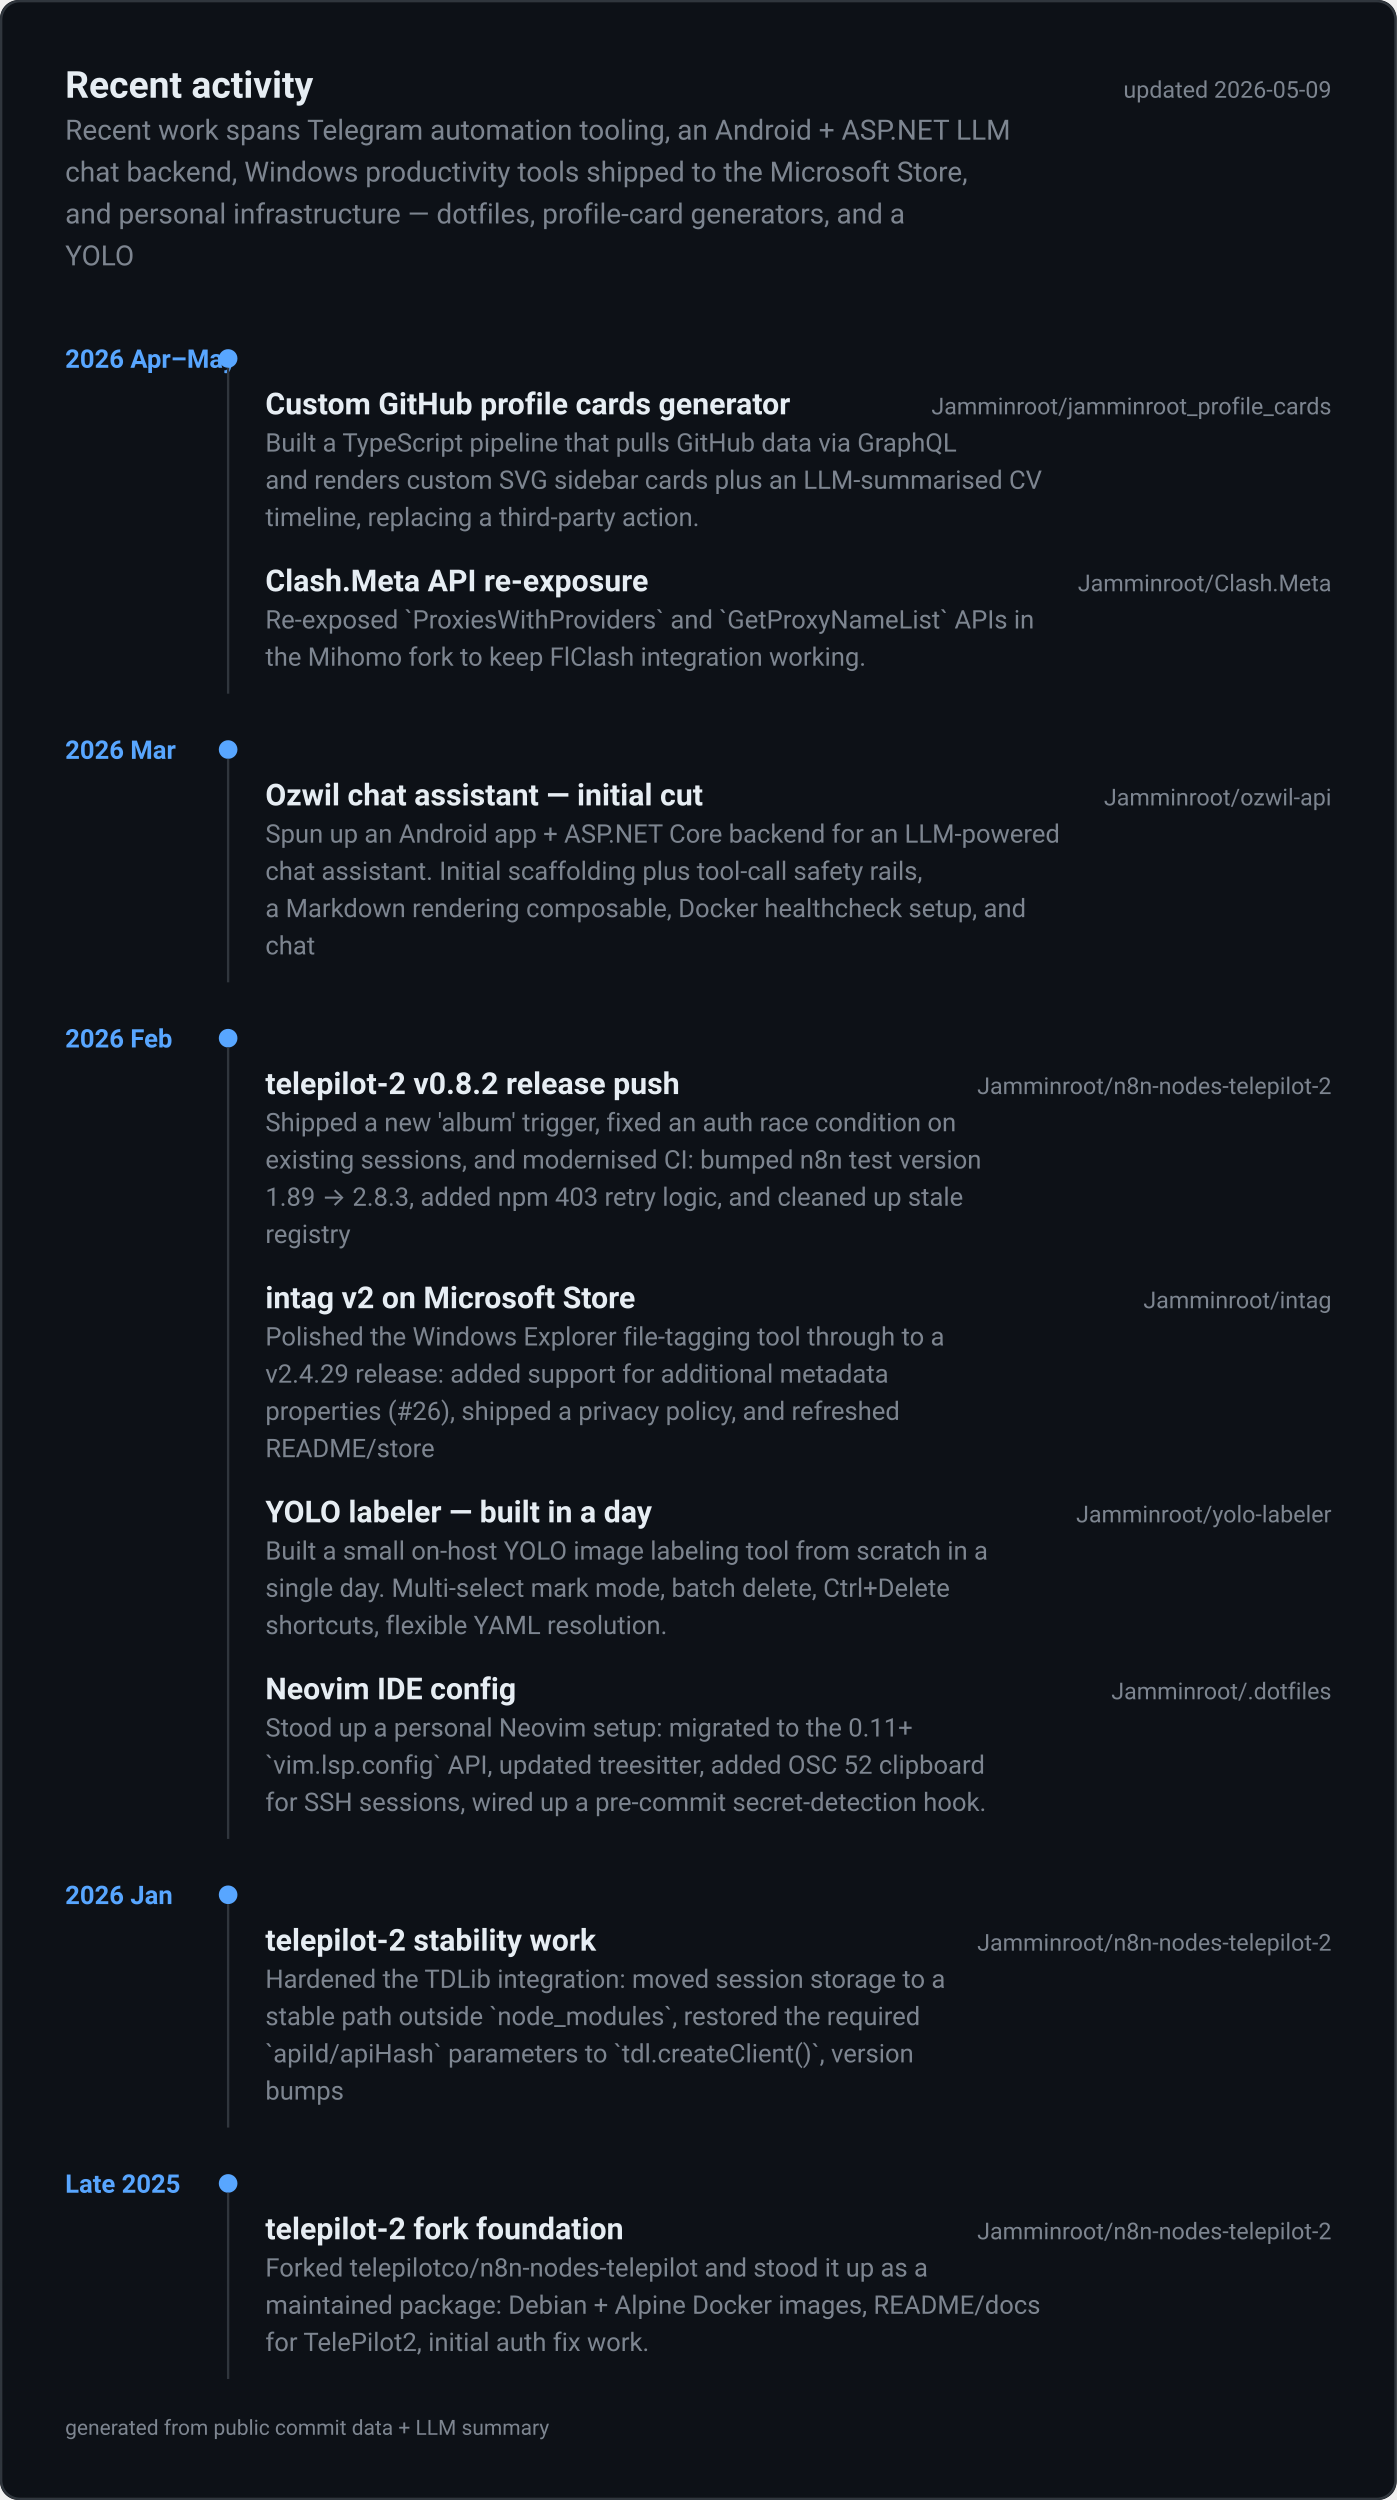
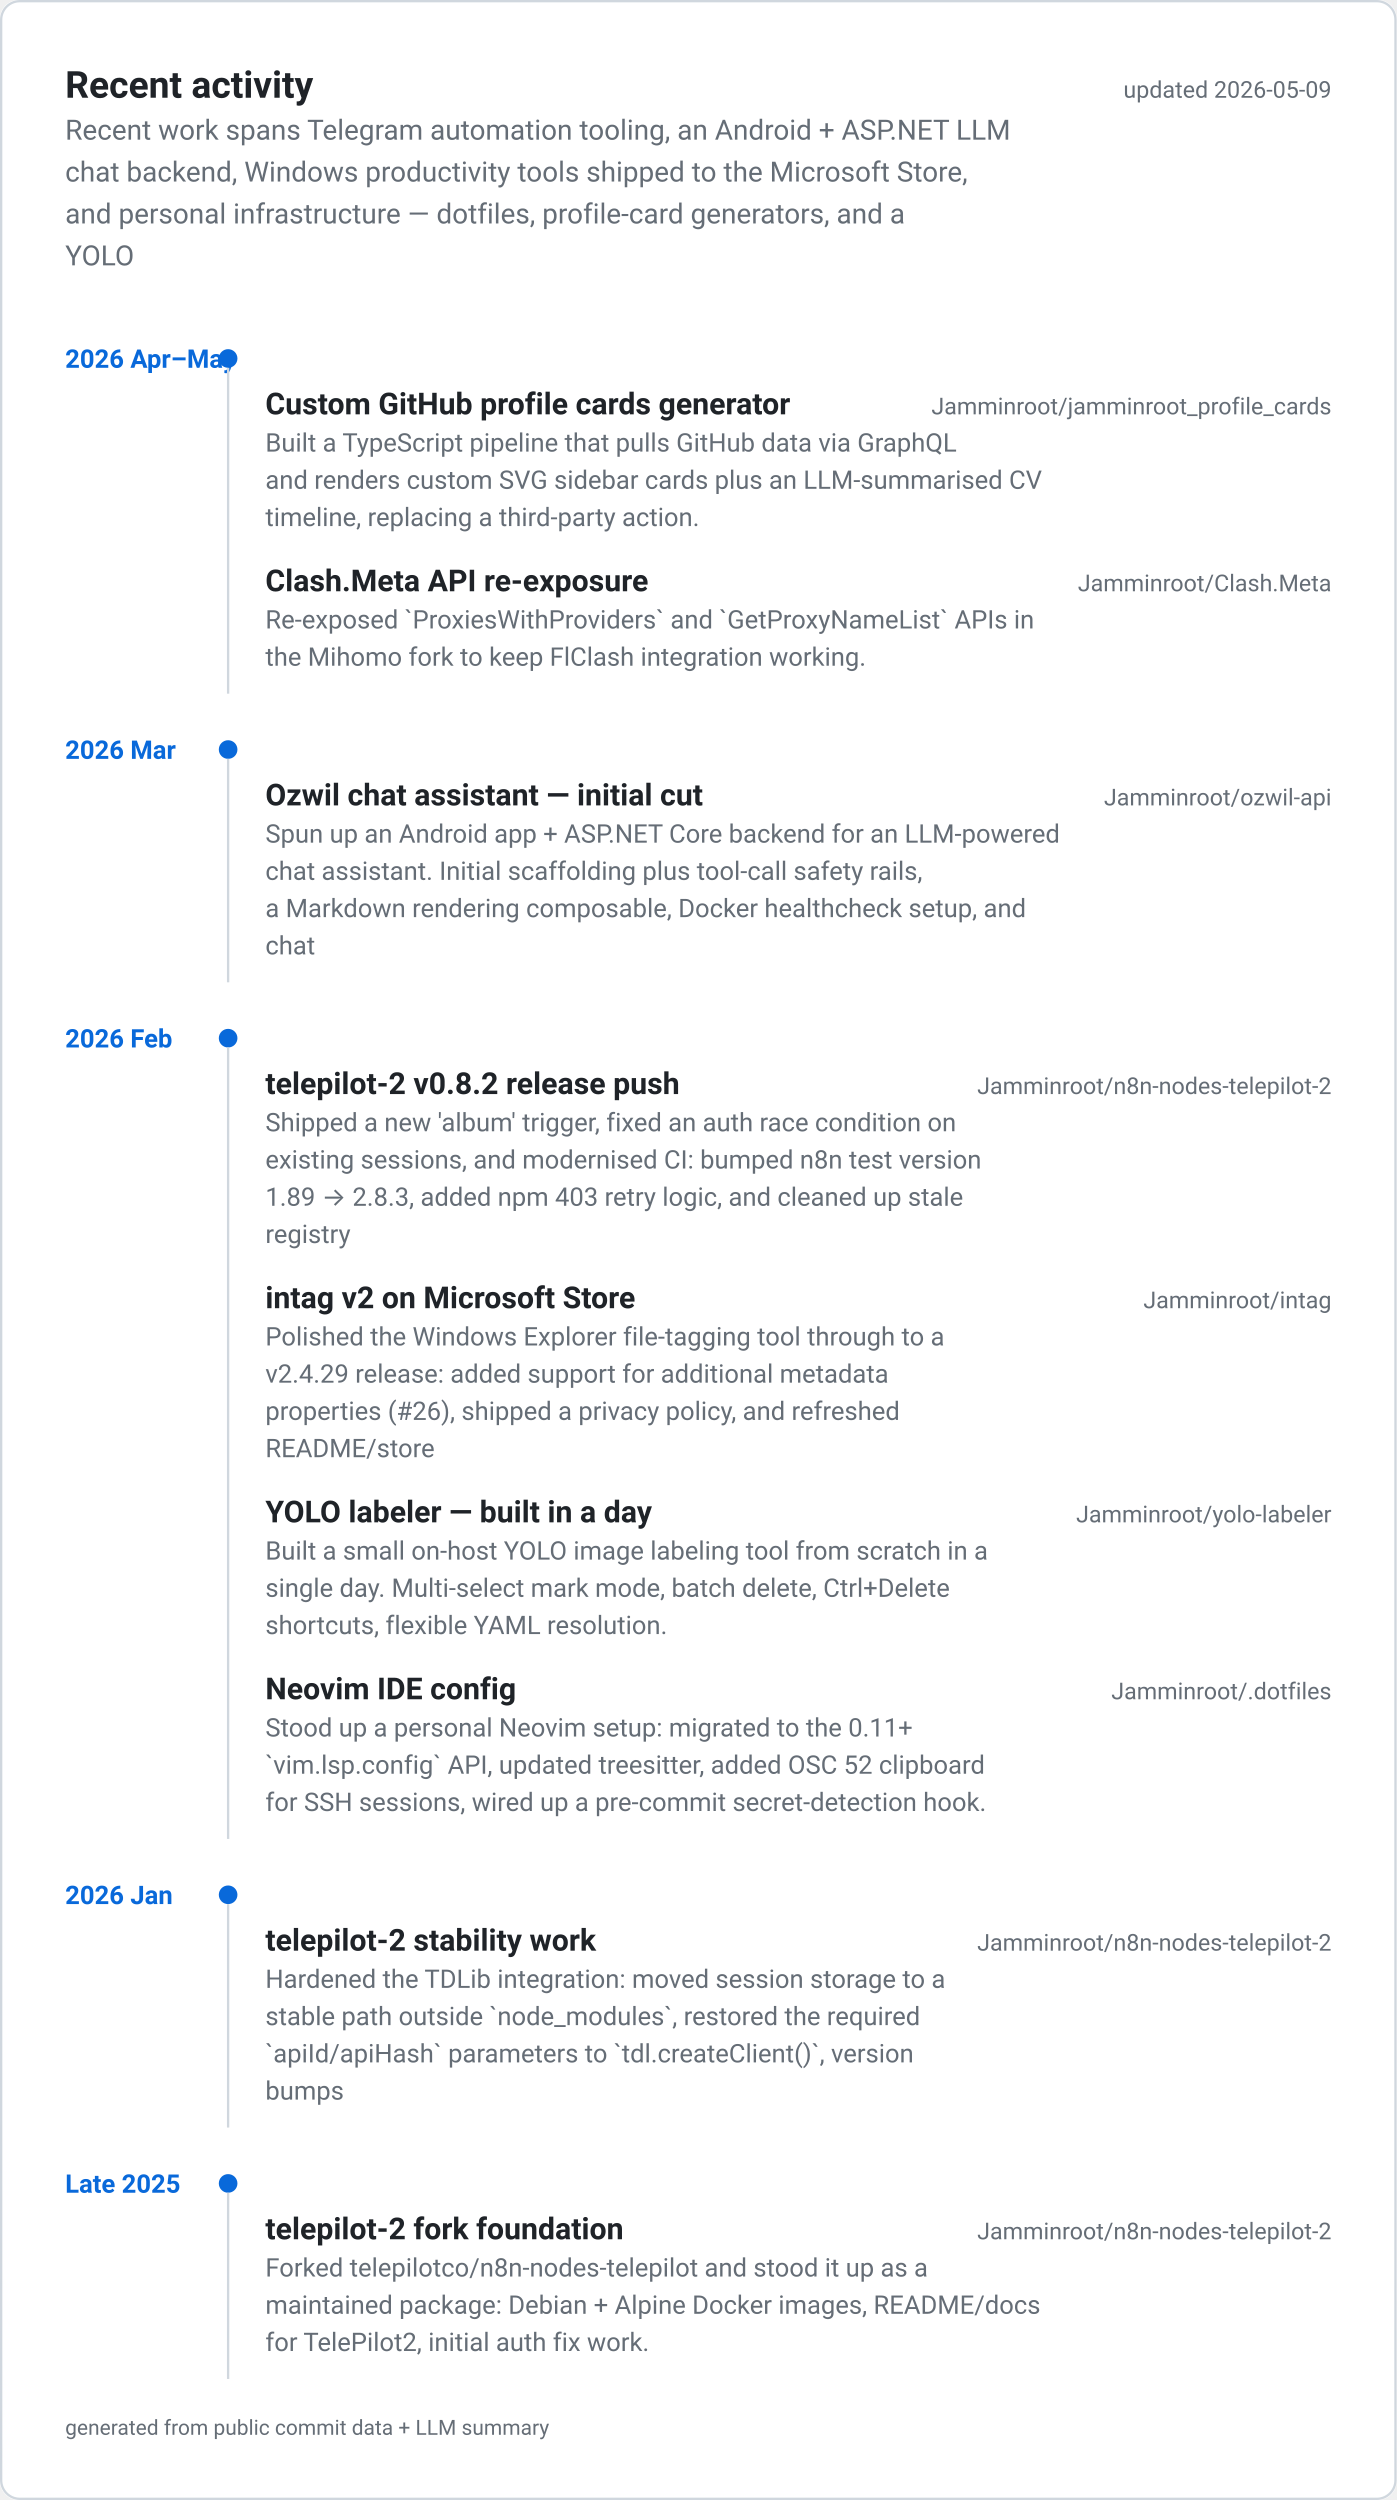
<svg xmlns="http://www.w3.org/2000/svg" viewBox="0 0 600 1074" width="600" height="1074" role="img" aria-label="Recent activity timeline">
  <style>text { font-family: -apple-system, BlinkMacSystemFont, "Segoe UI", Roboto, "Helvetica Neue", sans-serif; }</style>
-   <rect x="0" y="0" width="600" height="1074" rx="8" ry="8" fill="#0d1117" />
-   <rect x="0.5" y="0.5" width="599" height="1073" rx="8" ry="8" fill="none" stroke="#30363d" />
-   <text x="28" y="42" fill="#e6edf3" font-size="16" font-weight="700">Recent activity</text>
-   <text x="572" y="42" fill="#7d8590" font-size="10" text-anchor="end">updated 2026-05-09</text>
-   <text x="28" y="60" fill="#7d8590" font-size="12">Recent work spans Telegram automation tooling, an Android + ASP.NET LLM</text>
-   <text x="28" y="78" fill="#7d8590" font-size="12">chat backend, Windows productivity tools shipped to the Microsoft Store,</text>
-   <text x="28" y="96" fill="#7d8590" font-size="12">and personal infrastructure — dotfiles, profile-card generators, and a</text>
-   <text x="28" y="114" fill="#7d8590" font-size="12">YOLO</text>
-   <text x="28" y="158" fill="#58a6ff" font-size="11" font-weight="600">2026 Apr–May</text>
-   <circle cx="98" cy="154" r="4" fill="#58a6ff" />
-   <text x="114" y="178" fill="#e6edf3" font-size="13" font-weight="600">Custom GitHub profile cards generator</text>
-   <text x="572" y="178" fill="#7d8590" font-size="10" text-anchor="end">Jamminroot/jamminroot_profile_cards</text>
-   <text x="114" y="194" fill="#7d8590" font-size="11">Built a TypeScript pipeline that pulls GitHub data via GraphQL</text>
-   <text x="114" y="210" fill="#7d8590" font-size="11">and renders custom SVG sidebar cards plus an LLM-summarised CV</text>
-   <text x="114" y="226" fill="#7d8590" font-size="11">timeline, replacing a third-party action.</text>
-   <text x="114" y="254" fill="#e6edf3" font-size="13" font-weight="600">Clash.Meta API re-exposure</text>
-   <text x="572" y="254" fill="#7d8590" font-size="10" text-anchor="end">Jamminroot/Clash.Meta</text>
-   <text x="114" y="270" fill="#7d8590" font-size="11">Re-exposed `ProxiesWithProviders` and `GetProxyNameList` APIs in</text>
-   <text x="114" y="286" fill="#7d8590" font-size="11">the Mihomo fork to keep FlClash integration working.</text>
-   <line x1="98" y1="158" x2="98" y2="298" stroke="#30363d" stroke-width="1" />
-   <text x="28" y="326" fill="#58a6ff" font-size="11" font-weight="600">2026 Mar</text>
-   <circle cx="98" cy="322" r="4" fill="#58a6ff" />
-   <text x="114" y="346" fill="#e6edf3" font-size="13" font-weight="600">Ozwil chat assistant — initial cut</text>
-   <text x="572" y="346" fill="#7d8590" font-size="10" text-anchor="end">Jamminroot/ozwil-api</text>
-   <text x="114" y="362" fill="#7d8590" font-size="11">Spun up an Android app + ASP.NET Core backend for an LLM-powered</text>
-   <text x="114" y="378" fill="#7d8590" font-size="11">chat assistant. Initial scaffolding plus tool-call safety rails,</text>
-   <text x="114" y="394" fill="#7d8590" font-size="11">a Markdown rendering composable, Docker healthcheck setup, and</text>
-   <text x="114" y="410" fill="#7d8590" font-size="11">chat</text>
-   <line x1="98" y1="326" x2="98" y2="422" stroke="#30363d" stroke-width="1" />
-   <text x="28" y="450" fill="#58a6ff" font-size="11" font-weight="600">2026 Feb</text>
-   <circle cx="98" cy="446" r="4" fill="#58a6ff" />
-   <text x="114" y="470" fill="#e6edf3" font-size="13" font-weight="600">telepilot-2 v0.8.2 release push</text>
-   <text x="572" y="470" fill="#7d8590" font-size="10" text-anchor="end">Jamminroot/n8n-nodes-telepilot-2</text>
-   <text x="114" y="486" fill="#7d8590" font-size="11">Shipped a new 'album' trigger, fixed an auth race condition on</text>
-   <text x="114" y="502" fill="#7d8590" font-size="11">existing sessions, and modernised CI: bumped n8n test version</text>
-   <text x="114" y="518" fill="#7d8590" font-size="11">1.89 → 2.8.3, added npm 403 retry logic, and cleaned up stale</text>
-   <text x="114" y="534" fill="#7d8590" font-size="11">registry</text>
-   <text x="114" y="562" fill="#e6edf3" font-size="13" font-weight="600">intag v2 on Microsoft Store</text>
-   <text x="572" y="562" fill="#7d8590" font-size="10" text-anchor="end">Jamminroot/intag</text>
-   <text x="114" y="578" fill="#7d8590" font-size="11">Polished the Windows Explorer file-tagging tool through to a</text>
-   <text x="114" y="594" fill="#7d8590" font-size="11">v2.4.29 release: added support for additional metadata</text>
-   <text x="114" y="610" fill="#7d8590" font-size="11">properties (#26), shipped a privacy policy, and refreshed</text>
-   <text x="114" y="626" fill="#7d8590" font-size="11">README/store</text>
-   <text x="114" y="654" fill="#e6edf3" font-size="13" font-weight="600">YOLO labeler — built in a day</text>
-   <text x="572" y="654" fill="#7d8590" font-size="10" text-anchor="end">Jamminroot/yolo-labeler</text>
-   <text x="114" y="670" fill="#7d8590" font-size="11">Built a small on-host YOLO image labeling tool from scratch in a</text>
-   <text x="114" y="686" fill="#7d8590" font-size="11">single day. Multi-select mark mode, batch delete, Ctrl+Delete</text>
-   <text x="114" y="702" fill="#7d8590" font-size="11">shortcuts, flexible YAML resolution.</text>
-   <text x="114" y="730" fill="#e6edf3" font-size="13" font-weight="600">Neovim IDE config</text>
-   <text x="572" y="730" fill="#7d8590" font-size="10" text-anchor="end">Jamminroot/.dotfiles</text>
-   <text x="114" y="746" fill="#7d8590" font-size="11">Stood up a personal Neovim setup: migrated to the 0.11+</text>
-   <text x="114" y="762" fill="#7d8590" font-size="11">`vim.lsp.config` API, updated treesitter, added OSC 52 clipboard</text>
-   <text x="114" y="778" fill="#7d8590" font-size="11">for SSH sessions, wired up a pre-commit secret-detection hook.</text>
-   <line x1="98" y1="450" x2="98" y2="790" stroke="#30363d" stroke-width="1" />
-   <text x="28" y="818" fill="#58a6ff" font-size="11" font-weight="600">2026 Jan</text>
-   <circle cx="98" cy="814" r="4" fill="#58a6ff" />
-   <text x="114" y="838" fill="#e6edf3" font-size="13" font-weight="600">telepilot-2 stability work</text>
-   <text x="572" y="838" fill="#7d8590" font-size="10" text-anchor="end">Jamminroot/n8n-nodes-telepilot-2</text>
-   <text x="114" y="854" fill="#7d8590" font-size="11">Hardened the TDLib integration: moved session storage to a</text>
-   <text x="114" y="870" fill="#7d8590" font-size="11">stable path outside `node_modules`, restored the required</text>
-   <text x="114" y="886" fill="#7d8590" font-size="11">`apiId/apiHash` parameters to `tdl.createClient()`, version</text>
-   <text x="114" y="902" fill="#7d8590" font-size="11">bumps</text>
-   <line x1="98" y1="818" x2="98" y2="914" stroke="#30363d" stroke-width="1" />
-   <text x="28" y="942" fill="#58a6ff" font-size="11" font-weight="600">Late 2025</text>
-   <circle cx="98" cy="938" r="4" fill="#58a6ff" />
-   <text x="114" y="962" fill="#e6edf3" font-size="13" font-weight="600">telepilot-2 fork foundation</text>
-   <text x="572" y="962" fill="#7d8590" font-size="10" text-anchor="end">Jamminroot/n8n-nodes-telepilot-2</text>
-   <text x="114" y="978" fill="#7d8590" font-size="11">Forked telepilotco/n8n-nodes-telepilot and stood it up as a</text>
-   <text x="114" y="994" fill="#7d8590" font-size="11">maintained package: Debian + Alpine Docker images, README/docs</text>
-   <text x="114" y="1010" fill="#7d8590" font-size="11">for TelePilot2, initial auth fix work.</text>
-   <line x1="98" y1="942" x2="98" y2="1022" stroke="#30363d" stroke-width="1" />
-   <text x="28" y="1046" fill="#7d8590" font-size="9">generated from public commit data + LLM summary</text>
+   <rect x="0" y="0" width="600" height="1074" rx="8" ry="8" fill="#ffffff" />
+   <rect x="0.5" y="0.5" width="599" height="1073" rx="8" ry="8" fill="none" stroke="#d0d7de" />
+   <text x="28" y="42" fill="#1f2328" font-size="16" font-weight="700">Recent activity</text>
+   <text x="572" y="42" fill="#656d76" font-size="10" text-anchor="end">updated 2026-05-09</text>
+   <text x="28" y="60" fill="#656d76" font-size="12">Recent work spans Telegram automation tooling, an Android + ASP.NET LLM</text>
+   <text x="28" y="78" fill="#656d76" font-size="12">chat backend, Windows productivity tools shipped to the Microsoft Store,</text>
+   <text x="28" y="96" fill="#656d76" font-size="12">and personal infrastructure — dotfiles, profile-card generators, and a</text>
+   <text x="28" y="114" fill="#656d76" font-size="12">YOLO</text>
+   <text x="28" y="158" fill="#0969da" font-size="11" font-weight="600">2026 Apr–May</text>
+   <circle cx="98" cy="154" r="4" fill="#0969da" />
+   <text x="114" y="178" fill="#1f2328" font-size="13" font-weight="600">Custom GitHub profile cards generator</text>
+   <text x="572" y="178" fill="#656d76" font-size="10" text-anchor="end">Jamminroot/jamminroot_profile_cards</text>
+   <text x="114" y="194" fill="#656d76" font-size="11">Built a TypeScript pipeline that pulls GitHub data via GraphQL</text>
+   <text x="114" y="210" fill="#656d76" font-size="11">and renders custom SVG sidebar cards plus an LLM-summarised CV</text>
+   <text x="114" y="226" fill="#656d76" font-size="11">timeline, replacing a third-party action.</text>
+   <text x="114" y="254" fill="#1f2328" font-size="13" font-weight="600">Clash.Meta API re-exposure</text>
+   <text x="572" y="254" fill="#656d76" font-size="10" text-anchor="end">Jamminroot/Clash.Meta</text>
+   <text x="114" y="270" fill="#656d76" font-size="11">Re-exposed `ProxiesWithProviders` and `GetProxyNameList` APIs in</text>
+   <text x="114" y="286" fill="#656d76" font-size="11">the Mihomo fork to keep FlClash integration working.</text>
+   <line x1="98" y1="158" x2="98" y2="298" stroke="#d0d7de" stroke-width="1" />
+   <text x="28" y="326" fill="#0969da" font-size="11" font-weight="600">2026 Mar</text>
+   <circle cx="98" cy="322" r="4" fill="#0969da" />
+   <text x="114" y="346" fill="#1f2328" font-size="13" font-weight="600">Ozwil chat assistant — initial cut</text>
+   <text x="572" y="346" fill="#656d76" font-size="10" text-anchor="end">Jamminroot/ozwil-api</text>
+   <text x="114" y="362" fill="#656d76" font-size="11">Spun up an Android app + ASP.NET Core backend for an LLM-powered</text>
+   <text x="114" y="378" fill="#656d76" font-size="11">chat assistant. Initial scaffolding plus tool-call safety rails,</text>
+   <text x="114" y="394" fill="#656d76" font-size="11">a Markdown rendering composable, Docker healthcheck setup, and</text>
+   <text x="114" y="410" fill="#656d76" font-size="11">chat</text>
+   <line x1="98" y1="326" x2="98" y2="422" stroke="#d0d7de" stroke-width="1" />
+   <text x="28" y="450" fill="#0969da" font-size="11" font-weight="600">2026 Feb</text>
+   <circle cx="98" cy="446" r="4" fill="#0969da" />
+   <text x="114" y="470" fill="#1f2328" font-size="13" font-weight="600">telepilot-2 v0.8.2 release push</text>
+   <text x="572" y="470" fill="#656d76" font-size="10" text-anchor="end">Jamminroot/n8n-nodes-telepilot-2</text>
+   <text x="114" y="486" fill="#656d76" font-size="11">Shipped a new 'album' trigger, fixed an auth race condition on</text>
+   <text x="114" y="502" fill="#656d76" font-size="11">existing sessions, and modernised CI: bumped n8n test version</text>
+   <text x="114" y="518" fill="#656d76" font-size="11">1.89 → 2.8.3, added npm 403 retry logic, and cleaned up stale</text>
+   <text x="114" y="534" fill="#656d76" font-size="11">registry</text>
+   <text x="114" y="562" fill="#1f2328" font-size="13" font-weight="600">intag v2 on Microsoft Store</text>
+   <text x="572" y="562" fill="#656d76" font-size="10" text-anchor="end">Jamminroot/intag</text>
+   <text x="114" y="578" fill="#656d76" font-size="11">Polished the Windows Explorer file-tagging tool through to a</text>
+   <text x="114" y="594" fill="#656d76" font-size="11">v2.4.29 release: added support for additional metadata</text>
+   <text x="114" y="610" fill="#656d76" font-size="11">properties (#26), shipped a privacy policy, and refreshed</text>
+   <text x="114" y="626" fill="#656d76" font-size="11">README/store</text>
+   <text x="114" y="654" fill="#1f2328" font-size="13" font-weight="600">YOLO labeler — built in a day</text>
+   <text x="572" y="654" fill="#656d76" font-size="10" text-anchor="end">Jamminroot/yolo-labeler</text>
+   <text x="114" y="670" fill="#656d76" font-size="11">Built a small on-host YOLO image labeling tool from scratch in a</text>
+   <text x="114" y="686" fill="#656d76" font-size="11">single day. Multi-select mark mode, batch delete, Ctrl+Delete</text>
+   <text x="114" y="702" fill="#656d76" font-size="11">shortcuts, flexible YAML resolution.</text>
+   <text x="114" y="730" fill="#1f2328" font-size="13" font-weight="600">Neovim IDE config</text>
+   <text x="572" y="730" fill="#656d76" font-size="10" text-anchor="end">Jamminroot/.dotfiles</text>
+   <text x="114" y="746" fill="#656d76" font-size="11">Stood up a personal Neovim setup: migrated to the 0.11+</text>
+   <text x="114" y="762" fill="#656d76" font-size="11">`vim.lsp.config` API, updated treesitter, added OSC 52 clipboard</text>
+   <text x="114" y="778" fill="#656d76" font-size="11">for SSH sessions, wired up a pre-commit secret-detection hook.</text>
+   <line x1="98" y1="450" x2="98" y2="790" stroke="#d0d7de" stroke-width="1" />
+   <text x="28" y="818" fill="#0969da" font-size="11" font-weight="600">2026 Jan</text>
+   <circle cx="98" cy="814" r="4" fill="#0969da" />
+   <text x="114" y="838" fill="#1f2328" font-size="13" font-weight="600">telepilot-2 stability work</text>
+   <text x="572" y="838" fill="#656d76" font-size="10" text-anchor="end">Jamminroot/n8n-nodes-telepilot-2</text>
+   <text x="114" y="854" fill="#656d76" font-size="11">Hardened the TDLib integration: moved session storage to a</text>
+   <text x="114" y="870" fill="#656d76" font-size="11">stable path outside `node_modules`, restored the required</text>
+   <text x="114" y="886" fill="#656d76" font-size="11">`apiId/apiHash` parameters to `tdl.createClient()`, version</text>
+   <text x="114" y="902" fill="#656d76" font-size="11">bumps</text>
+   <line x1="98" y1="818" x2="98" y2="914" stroke="#d0d7de" stroke-width="1" />
+   <text x="28" y="942" fill="#0969da" font-size="11" font-weight="600">Late 2025</text>
+   <circle cx="98" cy="938" r="4" fill="#0969da" />
+   <text x="114" y="962" fill="#1f2328" font-size="13" font-weight="600">telepilot-2 fork foundation</text>
+   <text x="572" y="962" fill="#656d76" font-size="10" text-anchor="end">Jamminroot/n8n-nodes-telepilot-2</text>
+   <text x="114" y="978" fill="#656d76" font-size="11">Forked telepilotco/n8n-nodes-telepilot and stood it up as a</text>
+   <text x="114" y="994" fill="#656d76" font-size="11">maintained package: Debian + Alpine Docker images, README/docs</text>
+   <text x="114" y="1010" fill="#656d76" font-size="11">for TelePilot2, initial auth fix work.</text>
+   <line x1="98" y1="942" x2="98" y2="1022" stroke="#d0d7de" stroke-width="1" />
+   <text x="28" y="1046" fill="#656d76" font-size="9">generated from public commit data + LLM summary</text>
</svg>
